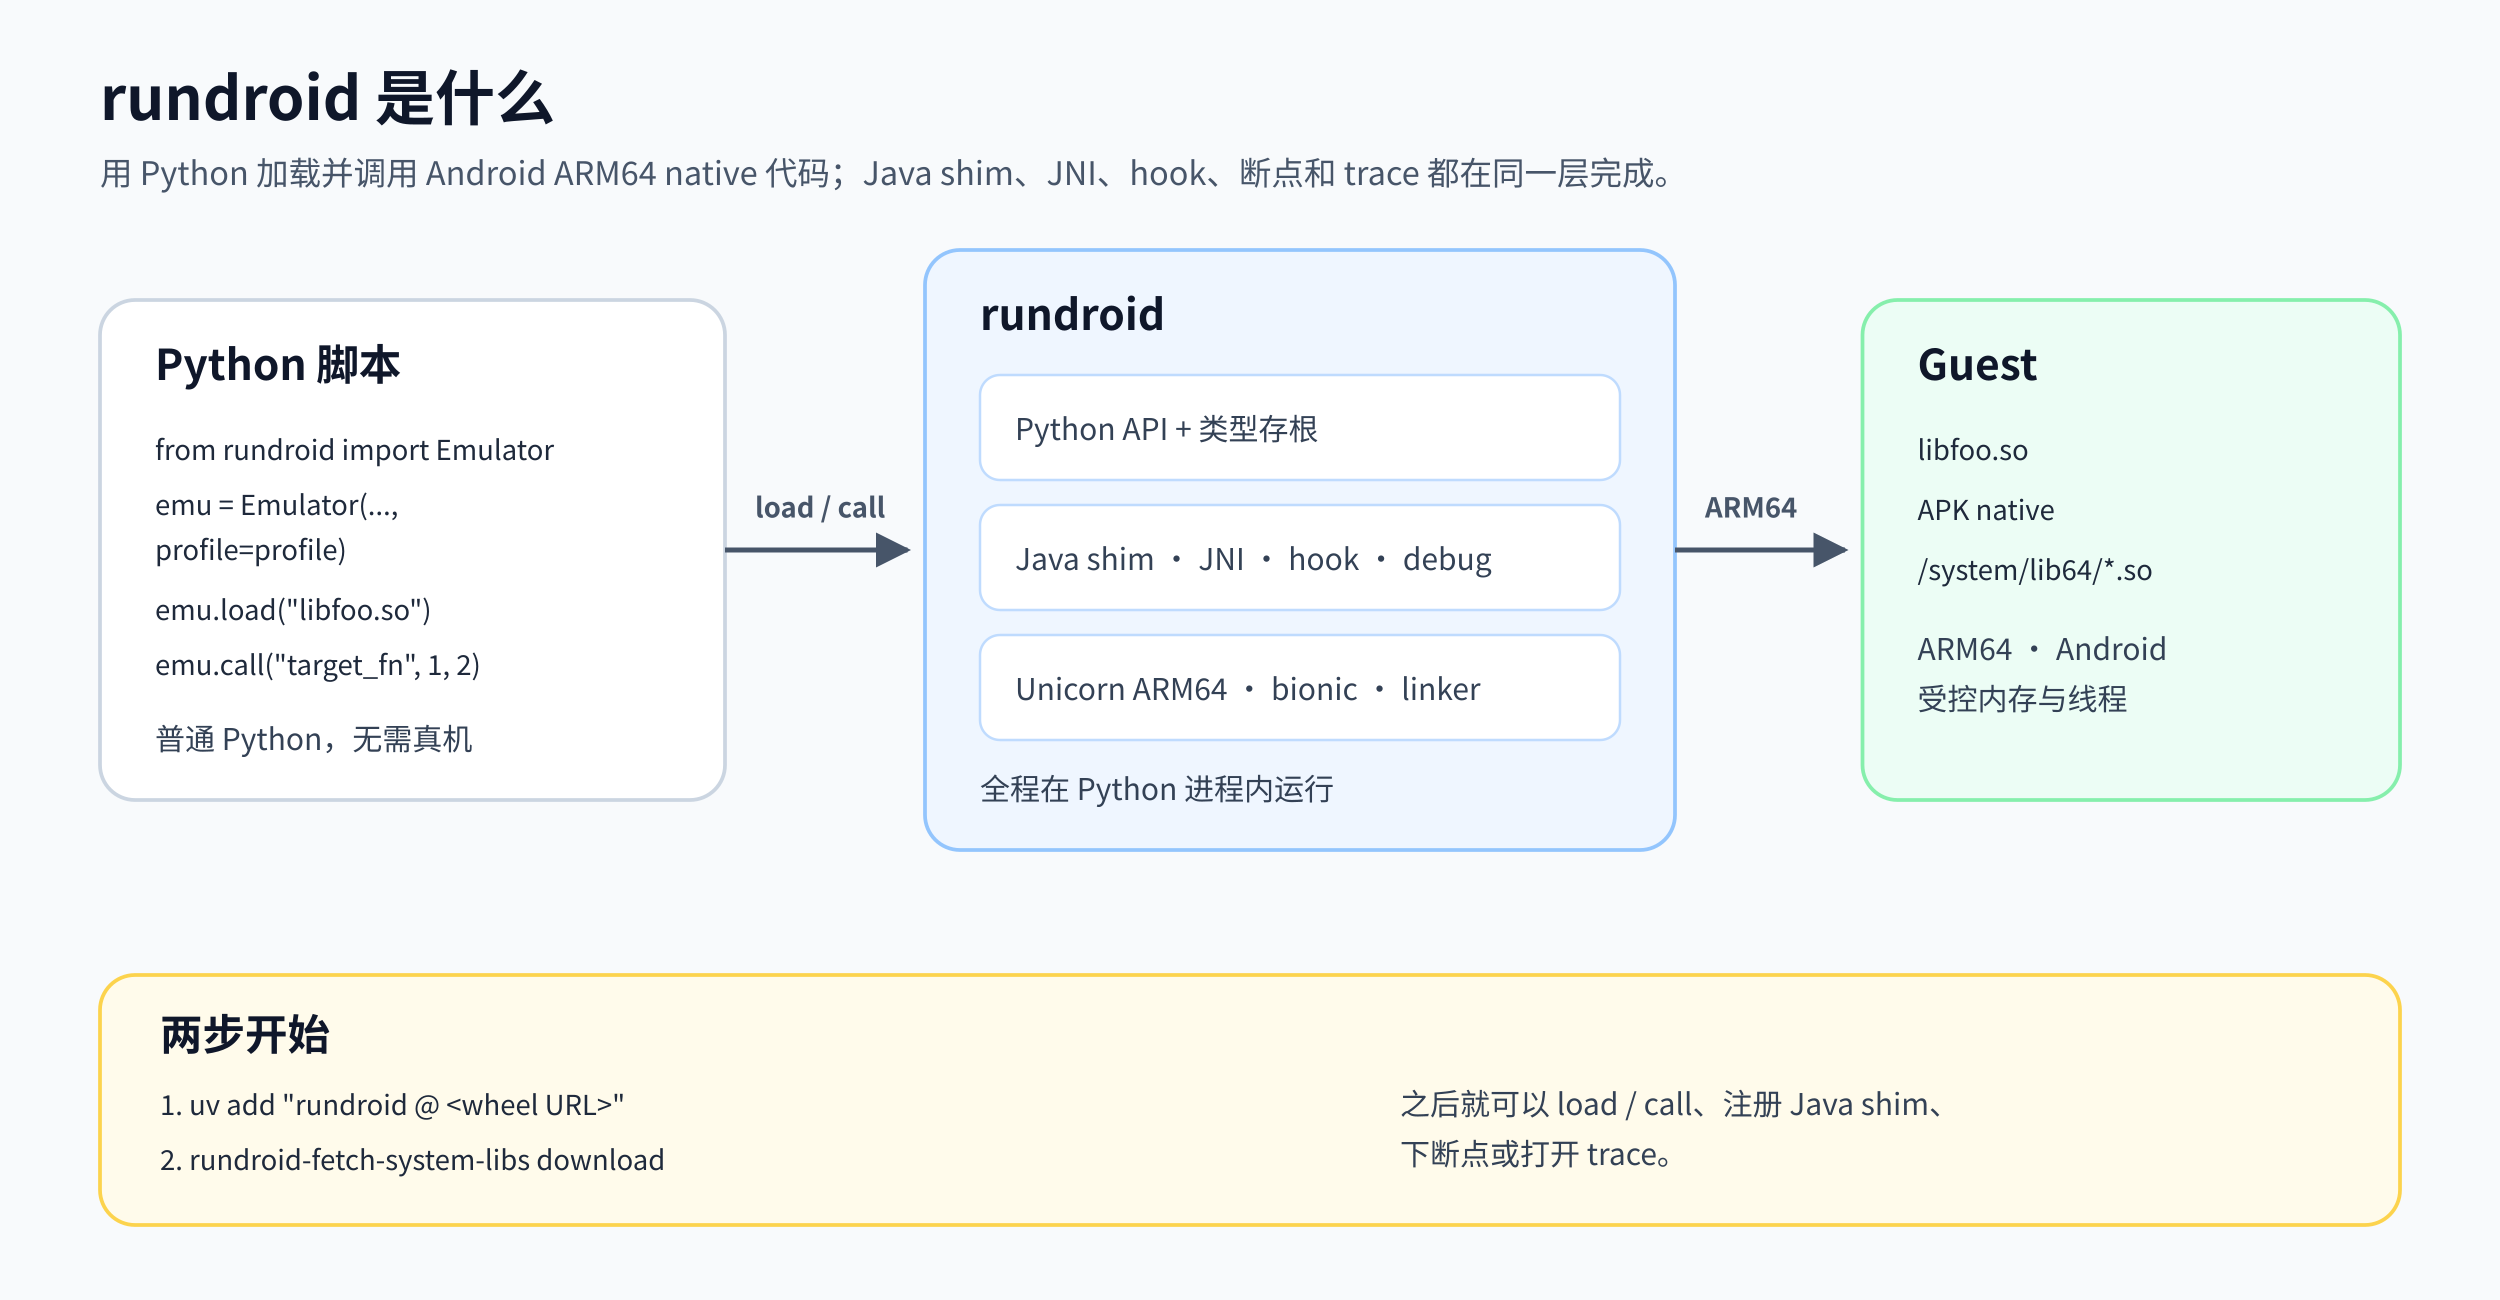
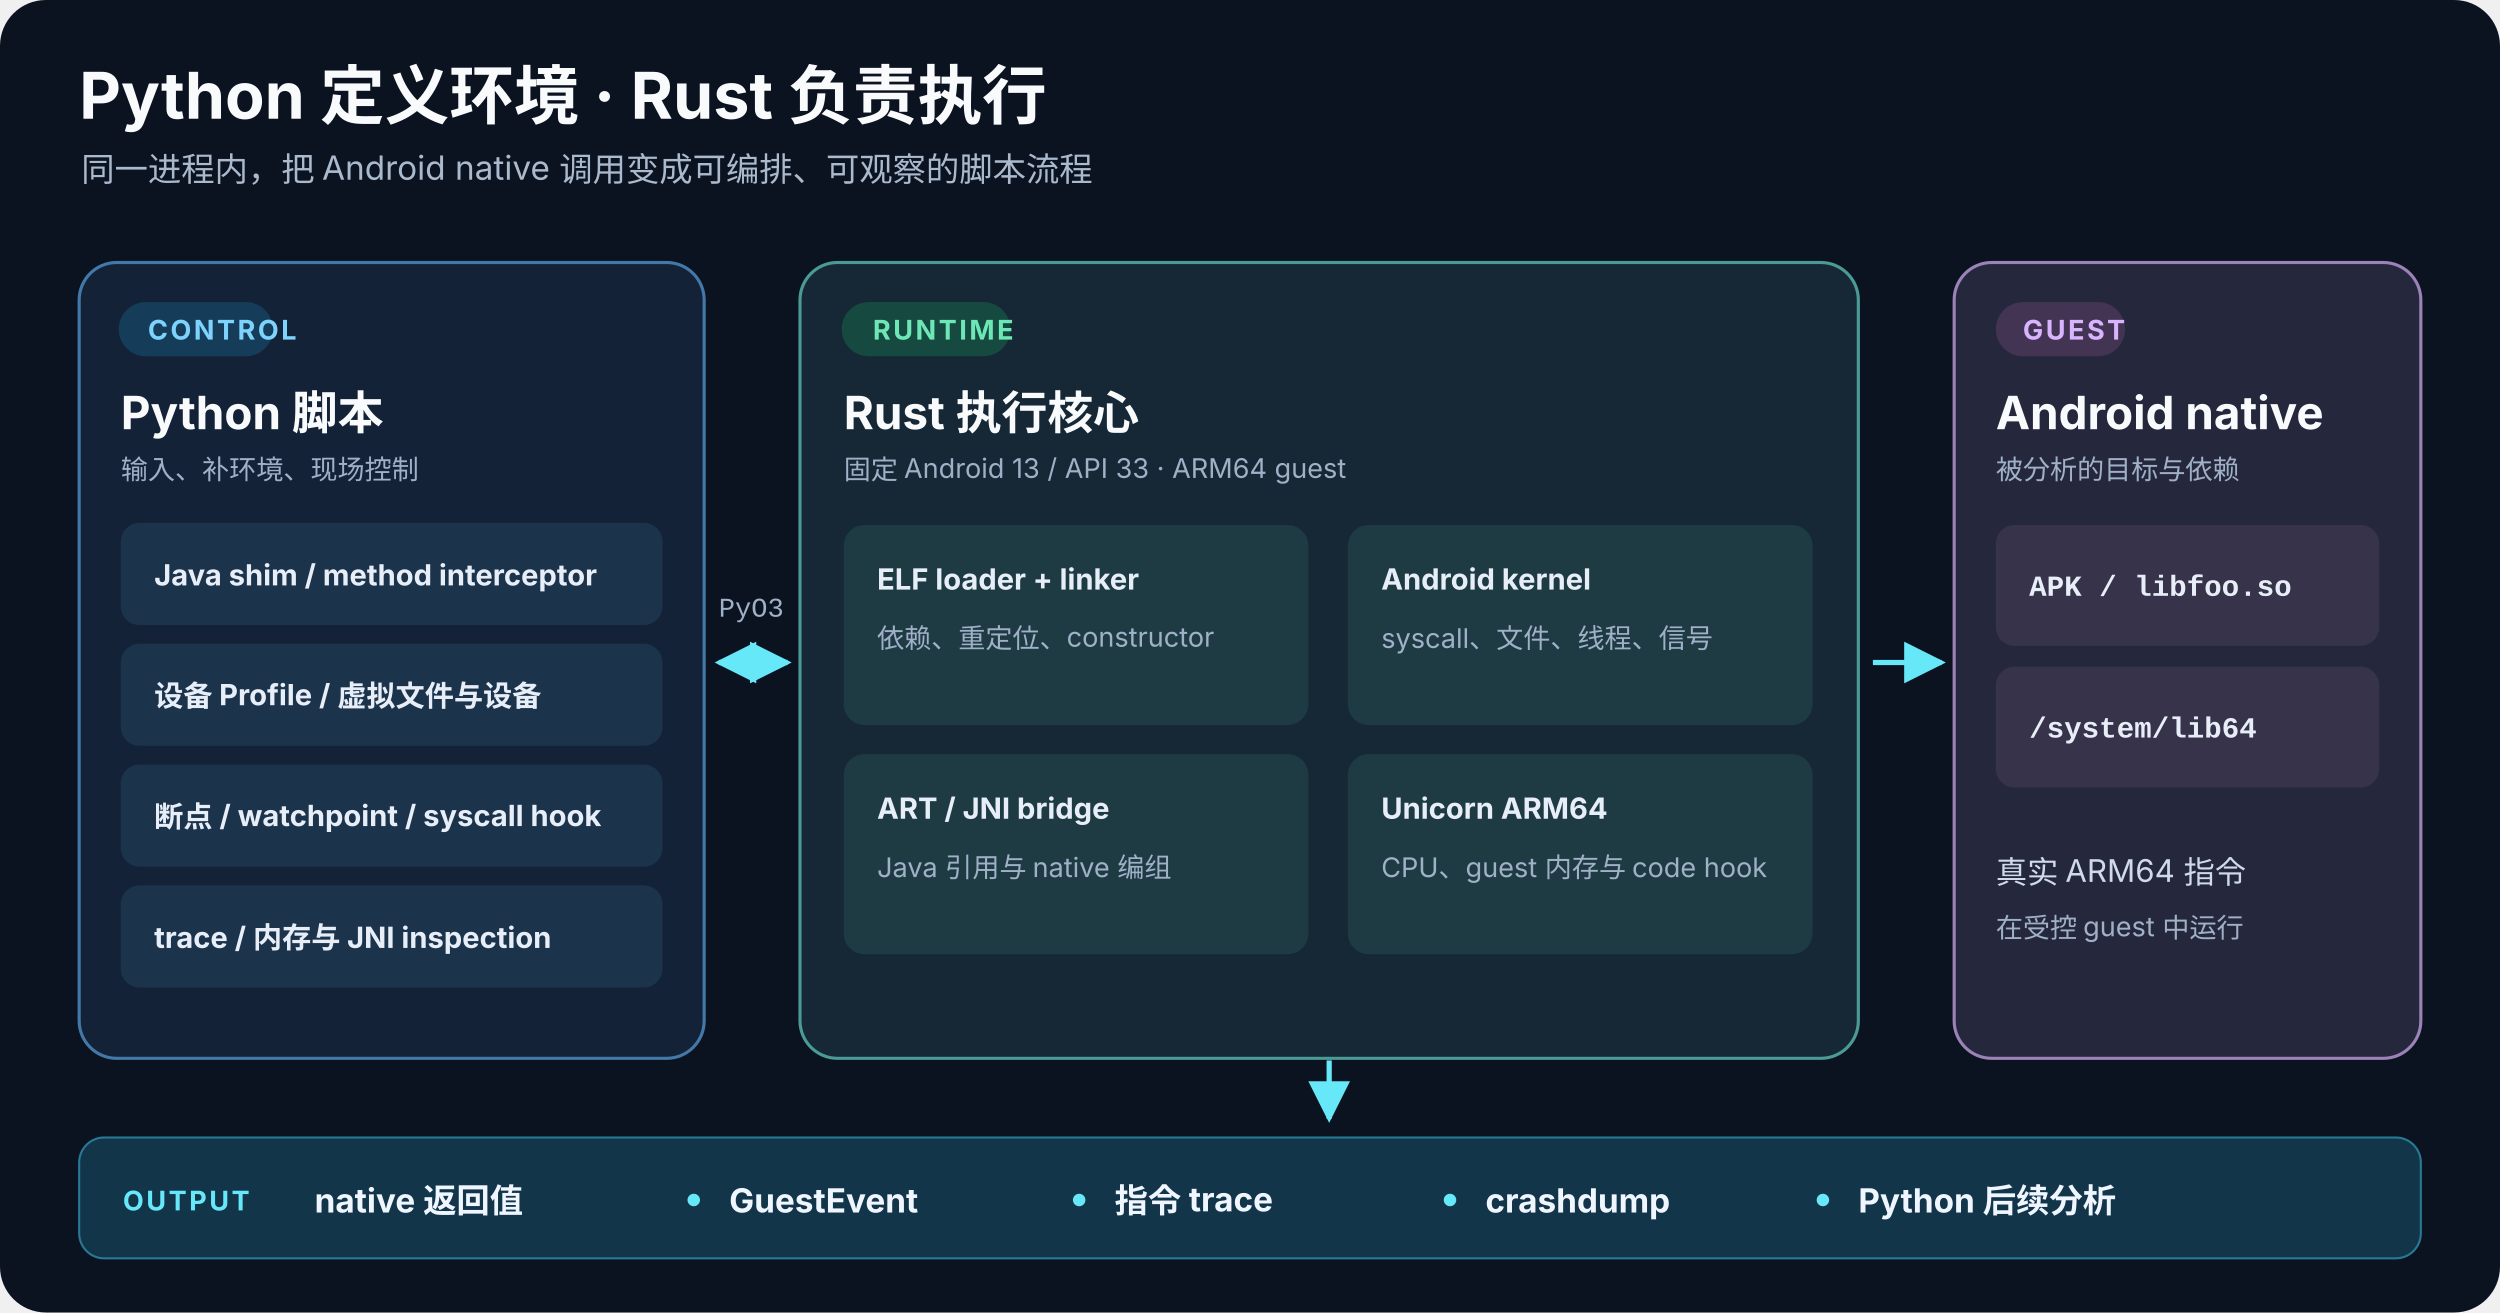
- <svg xmlns="http://www.w3.org/2000/svg" width="1000" height="520" viewBox="0 0 1000 520" role="img" aria-labelledby="title desc">
+ <svg xmlns="http://www.w3.org/2000/svg" width="1200" height="630" viewBox="0 0 1200 630" role="img" aria-labelledby="title desc">
  <defs>
-     <marker id="arrow" viewBox="0 0 10 10" refX="9" refY="5" markerWidth="7" markerHeight="7" orient="auto-start-reverse">
-       <path d="M0,0 L10,5 L0,10 z" fill="#475569" />
+     <style>
+       .base{font-family:Inter,-apple-system,BlinkMacSystemFont,"Segoe UI","PingFang SC","Microsoft YaHei",sans-serif}
+       .mono{font-family:"SFMono-Regular",Consolas,"Liberation Mono",monospace}
+       .hero{font-size:31px;font-weight:750;fill:#f8fafc}
+       .subtitle{font-size:16px;fill:#aab9cc}
+       .eyebrow{font-size:13px;font-weight:700;letter-spacing:1.2px}
+       .heading{font-size:22px;font-weight:720;fill:#f8fafc}
+       .body{font-size:15px;fill:#cfdbeb}
+       .small{font-size:13px;fill:#9fb0c7}
+       .chip{font-size:14px;font-weight:650;fill:#e7eef8}
+       .output{font-size:16px;font-weight:650;fill:#eff6ff}
+     </style>
+     <marker id="arrow" viewBox="0 0 10 10" refX="9" refY="5" markerWidth="8" markerHeight="8" orient="auto">
+       <path d="M0 0 L10 5 L0 10 Z" fill="#67e8f9" />
    </marker>
-     <style>
-       .title{font-family:ui-sans-serif,-apple-system,'Segoe UI','PingFang SC','Microsoft YaHei','Noto Sans CJK SC','Source Han Sans SC',sans-serif;font-size:24px;font-weight:700;fill:#0f172a}
-       .sub{font-family:ui-sans-serif,-apple-system,'Segoe UI','PingFang SC','Microsoft YaHei','Noto Sans CJK SC','Source Han Sans SC',sans-serif;font-size:13px;fill:#475569}
-       .h{font-family:ui-sans-serif,-apple-system,'Segoe UI','PingFang SC','Microsoft YaHei','Noto Sans CJK SC','Source Han Sans SC',sans-serif;font-size:17px;font-weight:700;fill:#0f172a}
-       .t{font-family:ui-sans-serif,-apple-system,'Segoe UI','PingFang SC','Microsoft YaHei','Noto Sans CJK SC','Source Han Sans SC',sans-serif;font-size:12px;fill:#334155}
-       .mono{font-family:ui-monospace,SFMono-Regular,Menlo,Consolas,monospace,'PingFang SC','Microsoft YaHei','Noto Sans CJK SC','Source Han Sans SC',sans-serif;font-size:11px;fill:#1e293b}
-       .lbl{font-family:ui-sans-serif,-apple-system,'Segoe UI','PingFang SC','Microsoft YaHei','Noto Sans CJK SC','Source Han Sans SC',sans-serif;font-size:11px;font-weight:600;fill:#475569}
-       .arrow{stroke:#475569;stroke-width:2;fill:none;marker-end:url(#arrow)}
-     </style>
+     <marker id="arrow-back" viewBox="0 0 10 10" refX="1" refY="5" markerWidth="8" markerHeight="8" orient="auto">
+       <path d="M10 0 L0 5 L10 10 Z" fill="#67e8f9" />
+     </marker>
  </defs>
-   <rect width="1000" height="520" fill="#f8fafc" />
-   <text x="40" y="48" class="title">rundroid 是什么</text>
-   <text x="40" y="74" class="sub">用 Python 加载并调用 Android ARM64 native 代码；Java shim、JNI、hook、断点和 trace 都在同一层完成。</text>
-   <rect x="40" y="120" width="250" height="200" rx="14" fill="#ffffff" stroke="#cbd5e1" stroke-width="1.5" />
-   <text x="62" y="152" class="h">Python 脚本</text>
-   <text x="62" y="184" class="mono">from rundroid import Emulator</text>
-   <text x="62" y="206" class="mono">emu = Emulator(...,</text>
-   <text x="62" y="224" class="mono">    profile=profile)</text>
-   <text x="62" y="248" class="mono">emu.load("libfoo.so")</text>
-   <text x="62" y="270" class="mono">emu.call("target_fn", 1, 2)</text>
-   <text x="62" y="300" class="t">普通 Python，无需真机</text>
-   <rect x="370" y="100" width="300" height="240" rx="14" fill="#eff6ff" stroke="#93c5fd" stroke-width="1.5" />
-   <text x="392" y="132" class="h">rundroid</text>
-   <rect x="392" y="150" width="256" height="42" rx="8" fill="#ffffff" stroke="#bfdbfe" />
-   <text x="406" y="176" class="t">Python API + 类型存根</text>
-   <rect x="392" y="202" width="256" height="42" rx="8" fill="#ffffff" stroke="#bfdbfe" />
-   <text x="406" y="228" class="t">Java shim · JNI · hook · debug</text>
-   <rect x="392" y="254" width="256" height="42" rx="8" fill="#ffffff" stroke="#bfdbfe" />
-   <text x="406" y="280" class="t">Unicorn ARM64 · bionic · linker</text>
-   <text x="392" y="320" class="t">全程在 Python 进程内运行</text>
-   <rect x="745" y="120" width="215" height="200" rx="14" fill="#ecfdf5" stroke="#86efac" stroke-width="1.5" />
-   <text x="767" y="152" class="h">Guest</text>
-   <text x="767" y="184" class="mono">libfoo.so</text>
-   <text x="767" y="208" class="mono">APK native</text>
-   <text x="767" y="232" class="mono">/system/lib64/*.so</text>
-   <text x="767" y="264" class="t">ARM64 · Android</text>
-   <text x="767" y="284" class="t">受控内存与线程</text>
-   <path d="M290 220 L363 220" class="arrow" />
-   <text x="302" y="207" class="lbl">load / call</text>
-   <path d="M670 220 L738 220" class="arrow" />
-   <text x="682" y="207" class="lbl">ARM64</text>
-   <rect x="40" y="390" width="920" height="100" rx="14" fill="#fffbeb" stroke="#fcd34d" stroke-width="1.5" />
-   <text x="64" y="420" class="h">两步开始</text>
-   <text x="64" y="446" class="mono">1. uv add "rundroid @ &lt;wheel URL&gt;"</text>
-   <text x="64" y="468" class="mono">2. rundroid-fetch-system-libs download</text>
-   <text x="560" y="446" class="t">之后就可以 load / call、注册 Java shim、</text>
-   <text x="560" y="466" class="t">下断点或打开 trace。</text>
+   <rect width="1200" height="630" rx="22" fill="#0b1220" />
+   <text class="base hero" x="38" y="57">Python 定义环境 · Rust 负责执行</text>
+   <text class="base subtitle" x="39" y="87">同一进程内，把 Android native 调用变成可编排、可观察的脚本流程</text>
+   <rect x="38" y="126" width="300" height="382" rx="18" fill="#142238" stroke="#4379a8" stroke-width="1.5" />
+   <rect x="57" y="145" width="74" height="26" rx="13" fill="#153d59" />
+   <text class="base eyebrow" x="71" y="163" fill="#7dd3fc">CONTROL</text>
+   <text class="base heading" x="58" y="206">Python 脚本</text>
+   <text class="base small" x="58" y="230">输入、补环境、现场控制</text>
+   <rect x="58" y="251" width="260" height="49" rx="9" fill="#1c334c" />
+   <text class="base chip" x="74" y="281">Java shim / method interceptor</text>
+   <rect x="58" y="309" width="260" height="49" rx="9" fill="#1c334c" />
+   <text class="base chip" x="74" y="339">设备 Profile / 虚拟文件与设备</text>
+   <rect x="58" y="367" width="260" height="49" rx="9" fill="#1c334c" />
+   <text class="base chip" x="74" y="397">断点 / watchpoint / syscall hook</text>
+   <rect x="58" y="425" width="260" height="49" rx="9" fill="#1c334c" />
+   <text class="base chip" x="74" y="455">trace / 内存与 JNI inspection</text>
+   <path d="M345 318 H378" stroke="#67e8f9" stroke-width="2.5" marker-start="url(#arrow-back)" marker-end="url(#arrow)" />
+   <text class="base small mono" x="345" y="296" fill="#67e8f9">PyO3</text>
+   <rect x="384" y="126" width="508" height="382" rx="18" fill="#162836" stroke="#4c9a95" stroke-width="1.5" />
+   <rect x="404" y="145" width="81" height="26" rx="13" fill="#164940" />
+   <text class="base eyebrow" x="419" y="163" fill="#6ee7b7">RUNTIME</text>
+   <text class="base heading" x="405" y="206">Rust 执行核心</text>
+   <text class="base small" x="405" y="230">固定 Android 13 / API 33 · ARM64 guest</text>
+   <rect x="405" y="252" width="223" height="96" rx="10" fill="#1e3b44" />
+   <text class="base chip" x="421" y="283">ELF loader + linker</text>
+   <text class="base small" x="421" y="311">依赖、重定位、constructor</text>
+   <rect x="647" y="252" width="223" height="96" rx="10" fill="#1e3b44" />
+   <text class="base chip" x="663" y="283">Android kernel</text>
+   <text class="base small" x="663" y="311">syscall、文件、线程、信号</text>
+   <rect x="405" y="362" width="223" height="96" rx="10" fill="#1e3b44" />
+   <text class="base chip" x="421" y="393">ART / JNI bridge</text>
+   <text class="base small" x="421" y="421">Java 引用与 native 编组</text>
+   <rect x="647" y="362" width="223" height="96" rx="10" fill="#1e3b44" />
+   <text class="base chip" x="663" y="393">Unicorn ARM64</text>
+   <text class="base small" x="663" y="421">CPU、guest 内存与 code hook</text>
+   <path d="M899 318 H932" stroke="#67e8f9" stroke-width="2.5" marker-end="url(#arrow)" />
+   <rect x="938" y="126" width="224" height="382" rx="18" fill="#25273d" stroke="#9b83b7" stroke-width="1.5" />
+   <rect x="958" y="145" width="62" height="26" rx="13" fill="#443454" />
+   <text class="base eyebrow" x="971" y="163" fill="#d8b4fe">GUEST</text>
+   <text class="base heading" x="958" y="206">Android native</text>
+   <text class="base small" x="958" y="230">被分析的目标与依赖</text>
+   <rect x="958" y="252" width="184" height="58" rx="9" fill="#36334b" />
+   <text class="base chip mono" x="974" y="286">APK / libfoo.so</text>
+   <rect x="958" y="320" width="184" height="58" rx="9" fill="#36334b" />
+   <text class="base chip mono" x="974" y="354">/system/lib64</text>
+   <text class="base body" x="958" y="424">真实 ARM64 指令</text>
+   <text class="base small" x="958" y="450">在受控 guest 中运行</text>
+   <path d="M638 509 V537" stroke="#67e8f9" stroke-width="2.5" marker-end="url(#arrow)" />
+   <rect x="38" y="546" width="1124" height="58" rx="12" fill="#12354a" stroke="#287a94" />
+   <text class="base eyebrow" x="59" y="581" fill="#67e8f9">OUTPUT</text>
+   <text class="base output" x="151" y="582">native 返回值</text>
+   <circle cx="333" cy="576" r="3" fill="#67e8f9" />
+   <text class="base output" x="350" y="582">GuestEvent</text>
+   <circle cx="518" cy="576" r="3" fill="#67e8f9" />
+   <text class="base output" x="535" y="582">指令 trace</text>
+   <circle cx="696" cy="576" r="3" fill="#67e8f9" />
+   <text class="base output" x="713" y="582">crashdump</text>
+   <circle cx="875" cy="576" r="3" fill="#67e8f9" />
+   <text class="base output" x="892" y="582">Python 后续分析</text>
</svg>
